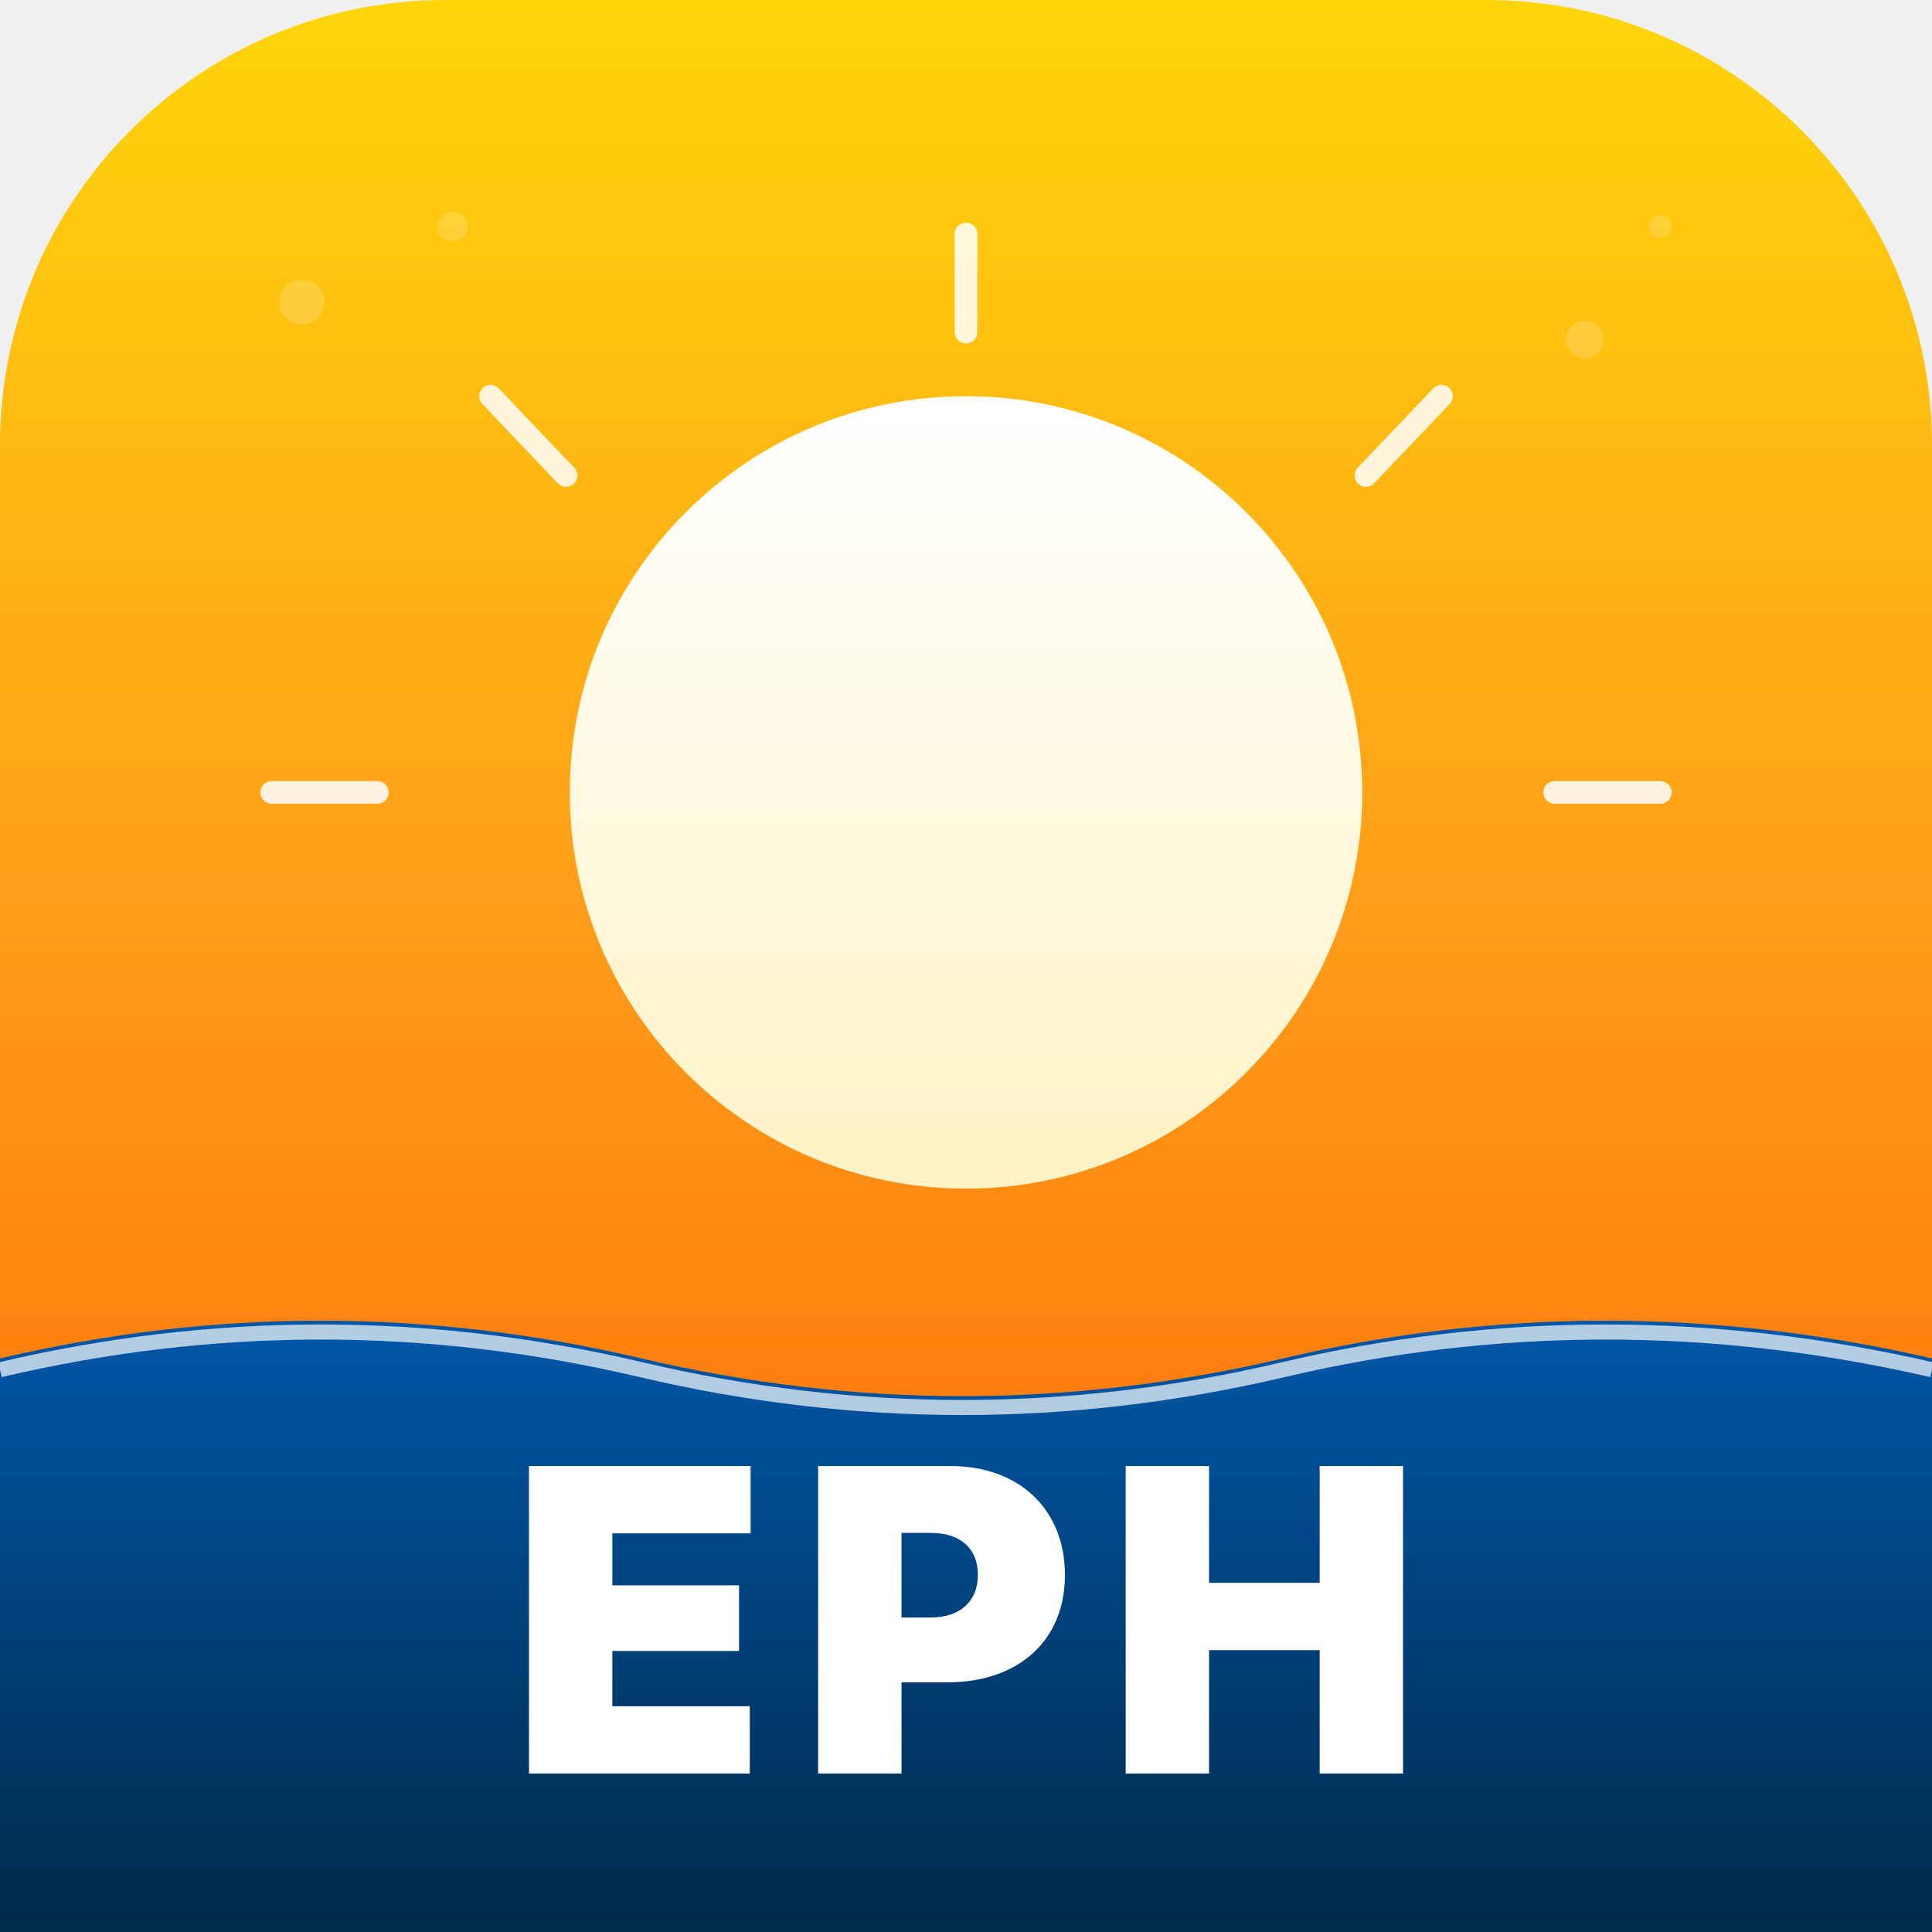
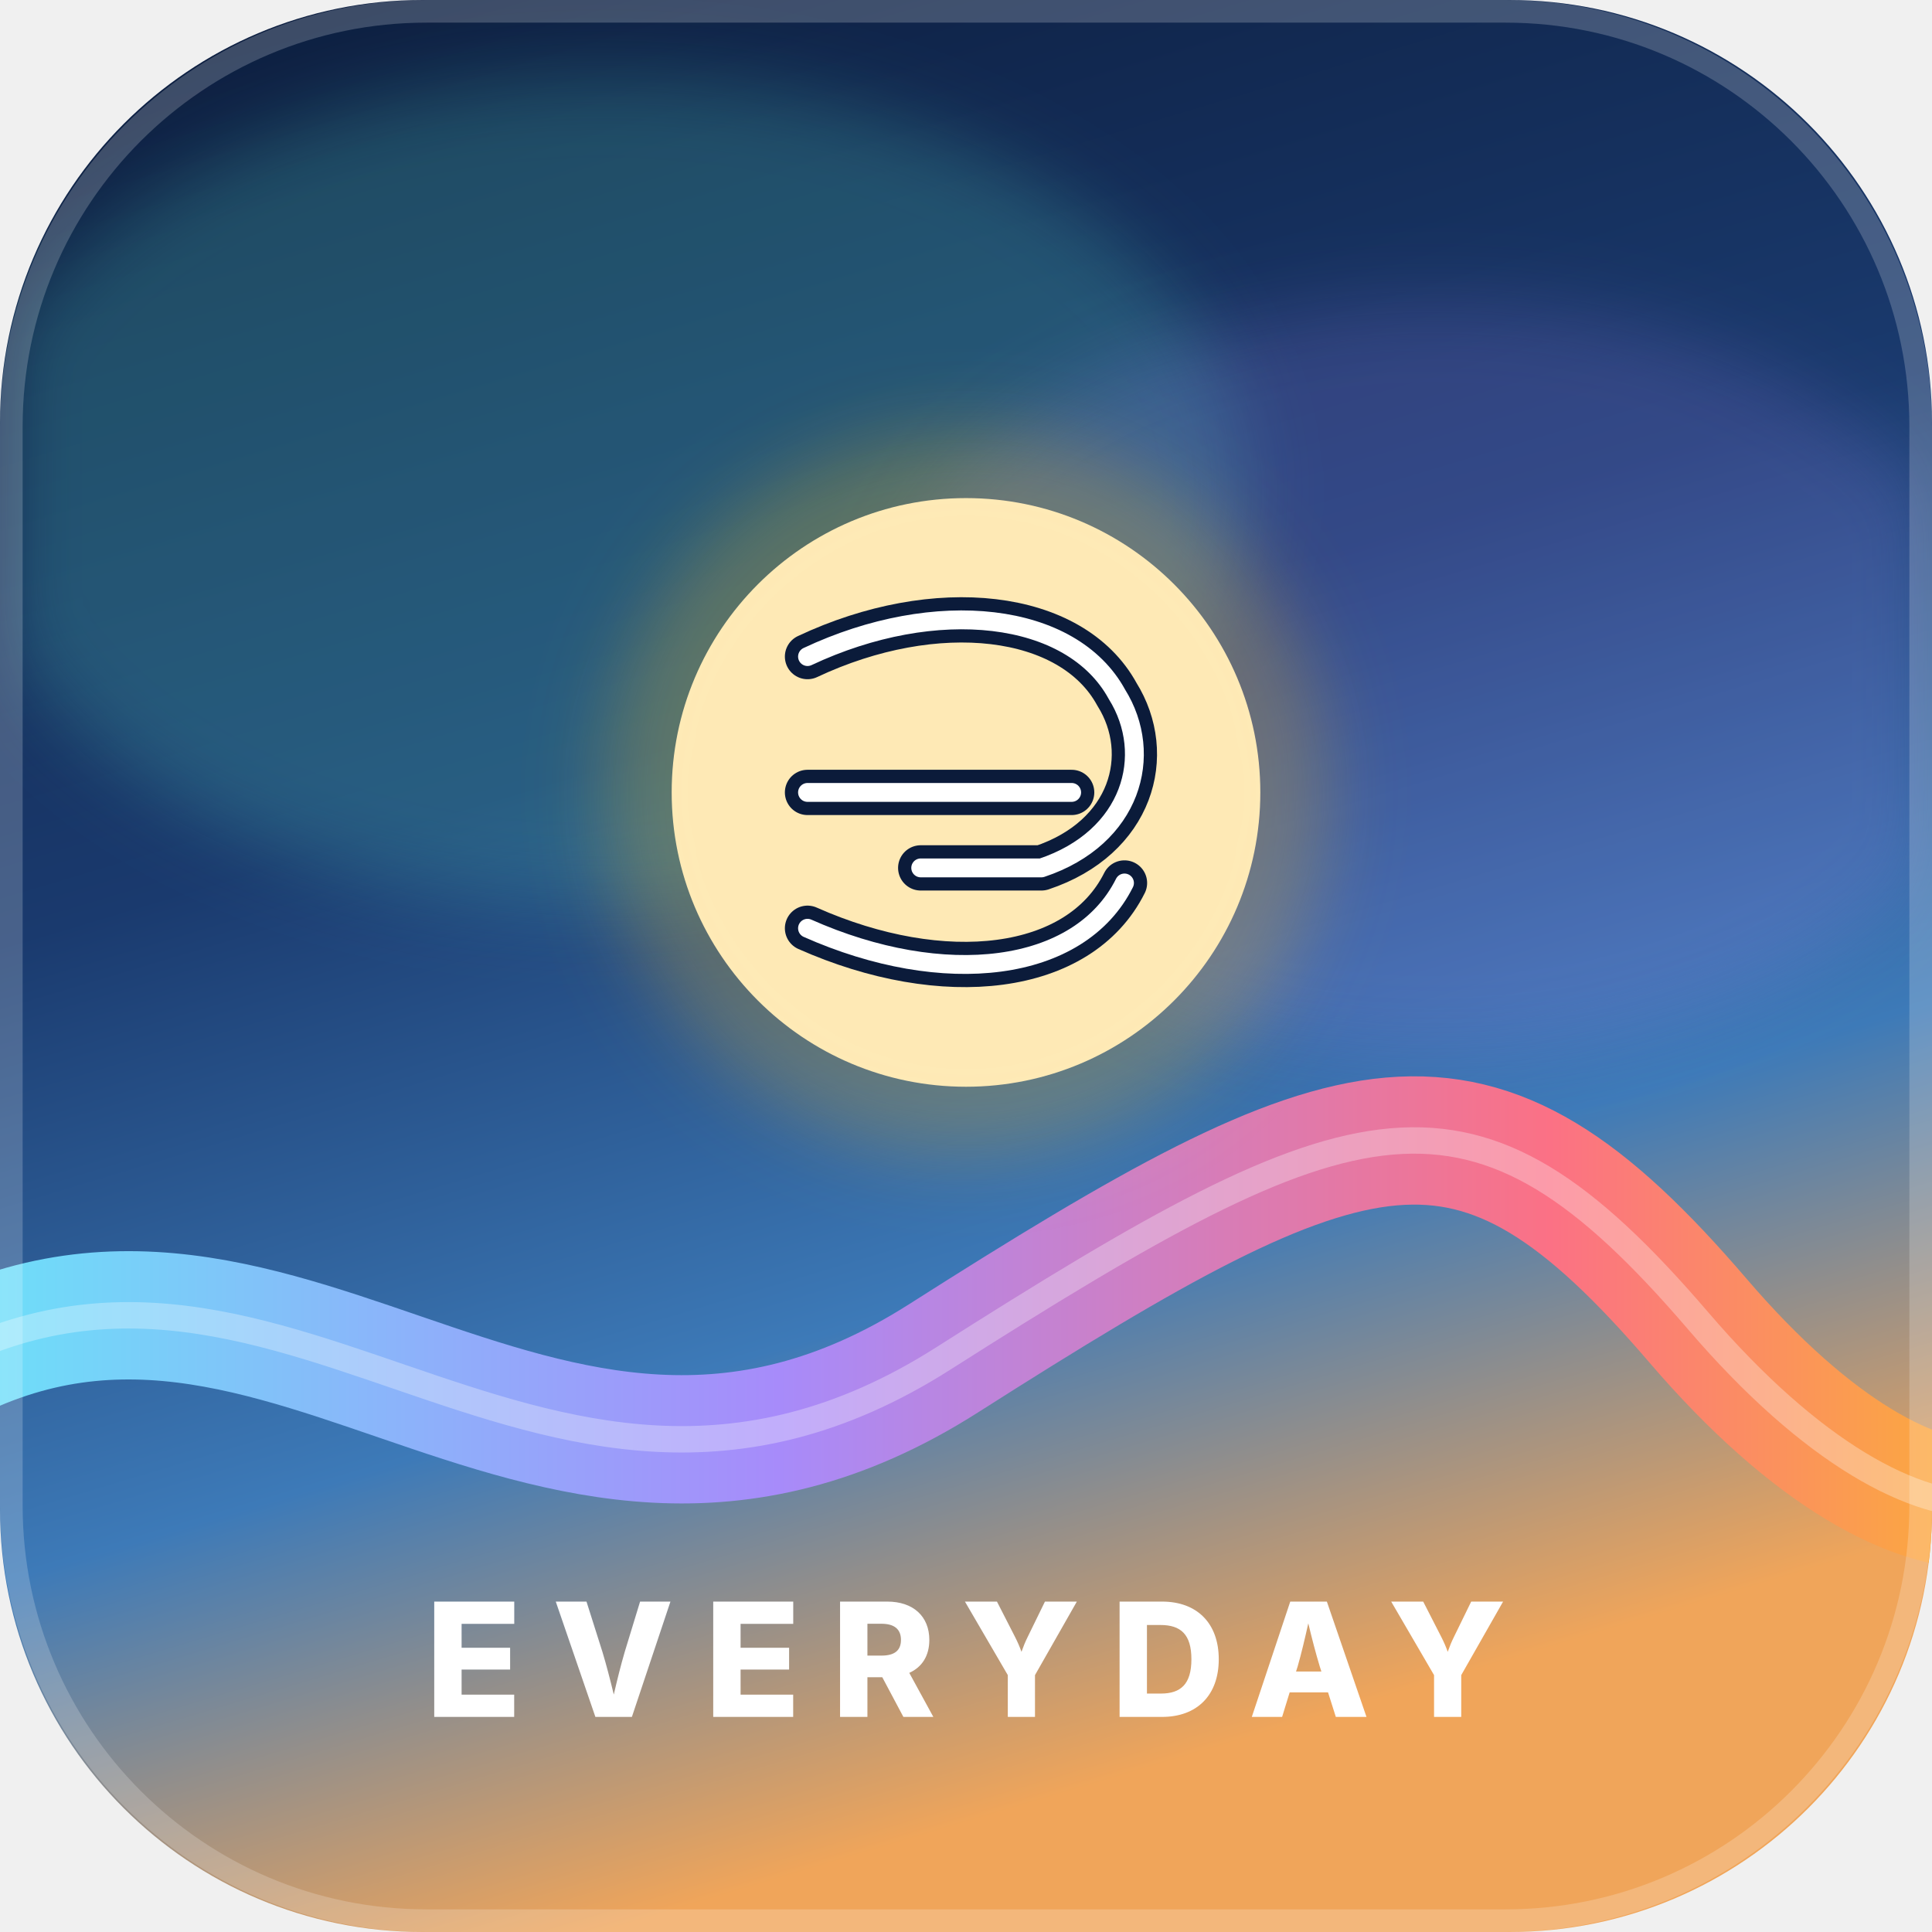
- <svg xmlns="http://www.w3.org/2000/svg" viewBox="0 0 512 512" width="512" height="512" role="img" aria-label="Everyday in LIFEX icon">
+ <svg xmlns="http://www.w3.org/2000/svg" viewBox="0 0 512 512" width="512" height="512" role="img" aria-label="Everyday">
  <defs>
-     <linearGradient id="bgGrad2" x1="0" y1="0" x2="0" y2="1">
-       <stop offset="0%" stop-color="#FFD60A" />
-       <stop offset="48%" stop-color="#FF9C1A" />
-       <stop offset="100%" stop-color="#FF5C00" />
+     <linearGradient id="sky" x1="0" y1="0" x2="0.3" y2="1">
+       <stop offset="0%" stop-color="#0B1B3A" />
+       <stop offset="45%" stop-color="#1A3A6E" />
+       <stop offset="75%" stop-color="#3D7AB8" />
+       <stop offset="100%" stop-color="#F0A55A" />
    </linearGradient>
-     <linearGradient id="sunGrad2" x1="0" y1="0" x2="0" y2="1">
-       <stop offset="0%" stop-color="#FFFFFF" />
-       <stop offset="100%" stop-color="#FFF3C4" />
+     <linearGradient id="ribbon" x1="0" y1="0" x2="1" y2="0">
+       <stop offset="0%" stop-color="#67E8F9" />
+       <stop offset="40%" stop-color="#A78BFA" />
+       <stop offset="75%" stop-color="#FB7185" />
+       <stop offset="100%" stop-color="#FBBF24" />
    </linearGradient>
-     <linearGradient id="waveGrad2" x1="0" y1="0" x2="0" y2="1">
-       <stop offset="0%" stop-color="#0057A8" />
-       <stop offset="100%" stop-color="#002A4A" />
+     <linearGradient id="glow" x1="0.2" y1="0" x2="0.8" y2="1">
+       <stop offset="0%" stop-color="#7CF0FF" />
+       <stop offset="100%" stop-color="#FBBF24" />
    </linearGradient>
+     <filter id="soft" x="-30%" y="-30%" width="160%" height="160%">
+       <feGaussianBlur in="SourceGraphic" stdDeviation="10" />
+     </filter>
+     <clipPath id="round">
+       <rect x="0" y="0" width="512" height="512" rx="112" ry="112" />
+     </clipPath>
  </defs>
-   <rect x="0" y="0" width="512" height="512" rx="118" ry="118" fill="url(#bgGrad2)" />
-   <g fill="#FFFFFF" opacity="0.18">
-     <circle cx="80" cy="80" r="6" />
-     <circle cx="120" cy="60" r="4" />
-     <circle cx="420" cy="90" r="5" />
-     <circle cx="440" cy="60" r="3" />
+   <g clip-path="url(#round)">
+     <rect width="512" height="512" fill="url(#sky)" />
+     <ellipse cx="160" cy="130" rx="170" ry="110" fill="#5EEAD4" opacity="0.2" filter="url(#soft)" />
+     <ellipse cx="380" cy="180" rx="150" ry="100" fill="#A78BFA" opacity="0.18" filter="url(#soft)" />
+     <path d="M -30 370 C 70 300, 140 430, 250 360 S 390 280, 450 350 S 560 410, 560 350" fill="none" stroke="url(#ribbon)" stroke-width="34" stroke-linecap="round" />
+     <path d="M -30 370 C 70 300, 140 430, 250 360 S 390 280, 450 350 S 560 410, 560 350" fill="none" stroke="#FFFFFF" stroke-width="7" stroke-linecap="round" opacity="0.3" />
+     <circle cx="256" cy="210" r="78" fill="#FFF7E6" />
+     <circle cx="256" cy="210" r="96" fill="#FBBF24" opacity="0.25" filter="url(#soft)" />
+     <g transform="translate(256 210)">
+       <path d="M -42 -36                C -8 -52, 28 -48, 40 -26                C 50 -10, 44 12, 20 20                L -12 20                M -42 0 L 28 0                M -42 36                C -6 52, 30 48, 42 24" fill="none" stroke="#0B1B3A" stroke-width="12" stroke-linecap="round" stroke-linejoin="round" />
+       <path d="M -42 -36                C -8 -52, 28 -48, 40 -26                C 50 -10, 44 12, 20 20                L -12 20                M -42 0 L 28 0                M -42 36                C -6 52, 30 48, 42 24" fill="none" stroke="#FFFFFF" stroke-width="5" stroke-linecap="round" stroke-linejoin="round" />
+     </g>
+     <text x="256" y="455" font-family="Segoe UI, Inter, Helvetica Neue, Arial, sans-serif" font-size="42" font-weight="800" fill="#FFFFFF" text-anchor="middle" letter-spacing="8">EVERYDAY</text>
  </g>
-   <circle cx="256" cy="210" r="105" fill="url(#sunGrad2)" />
-   <g stroke="#FFFFFF" stroke-width="6" stroke-linecap="round" opacity="0.85">
-     <line x1="256" y1="62" x2="256" y2="88" />
-     <line x1="130" y1="105" x2="150" y2="126" />
-     <line x1="382" y1="105" x2="362" y2="126" />
-     <line x1="72" y1="210" x2="100" y2="210" />
-     <line x1="440" y1="210" x2="412" y2="210" />
-   </g>
-   <path d="M 0 360 Q 85 340 170 360 T 340 360 Q 425 340 512 360 L 512 512 L 0 512 Z" fill="url(#waveGrad2)" />
-   <path d="M 0 363 Q 85 343 170 363 T 340 363 Q 425 343 512 363" stroke="#FFFFFF" stroke-width="4" fill="none" opacity="0.7" />
-   <text x="256" y="470" font-family="Inter, -apple-system, 'Segoe UI', Helvetica, Arial, sans-serif" font-size="112" font-weight="900" fill="#FFFFFF" text-anchor="middle" letter-spacing="8">
-     EPH
-   </text>
+   <rect x="3" y="3" width="506" height="506" rx="110" ry="110" fill="none" stroke="#FFFFFF" stroke-opacity="0.2" stroke-width="6" />
</svg>
